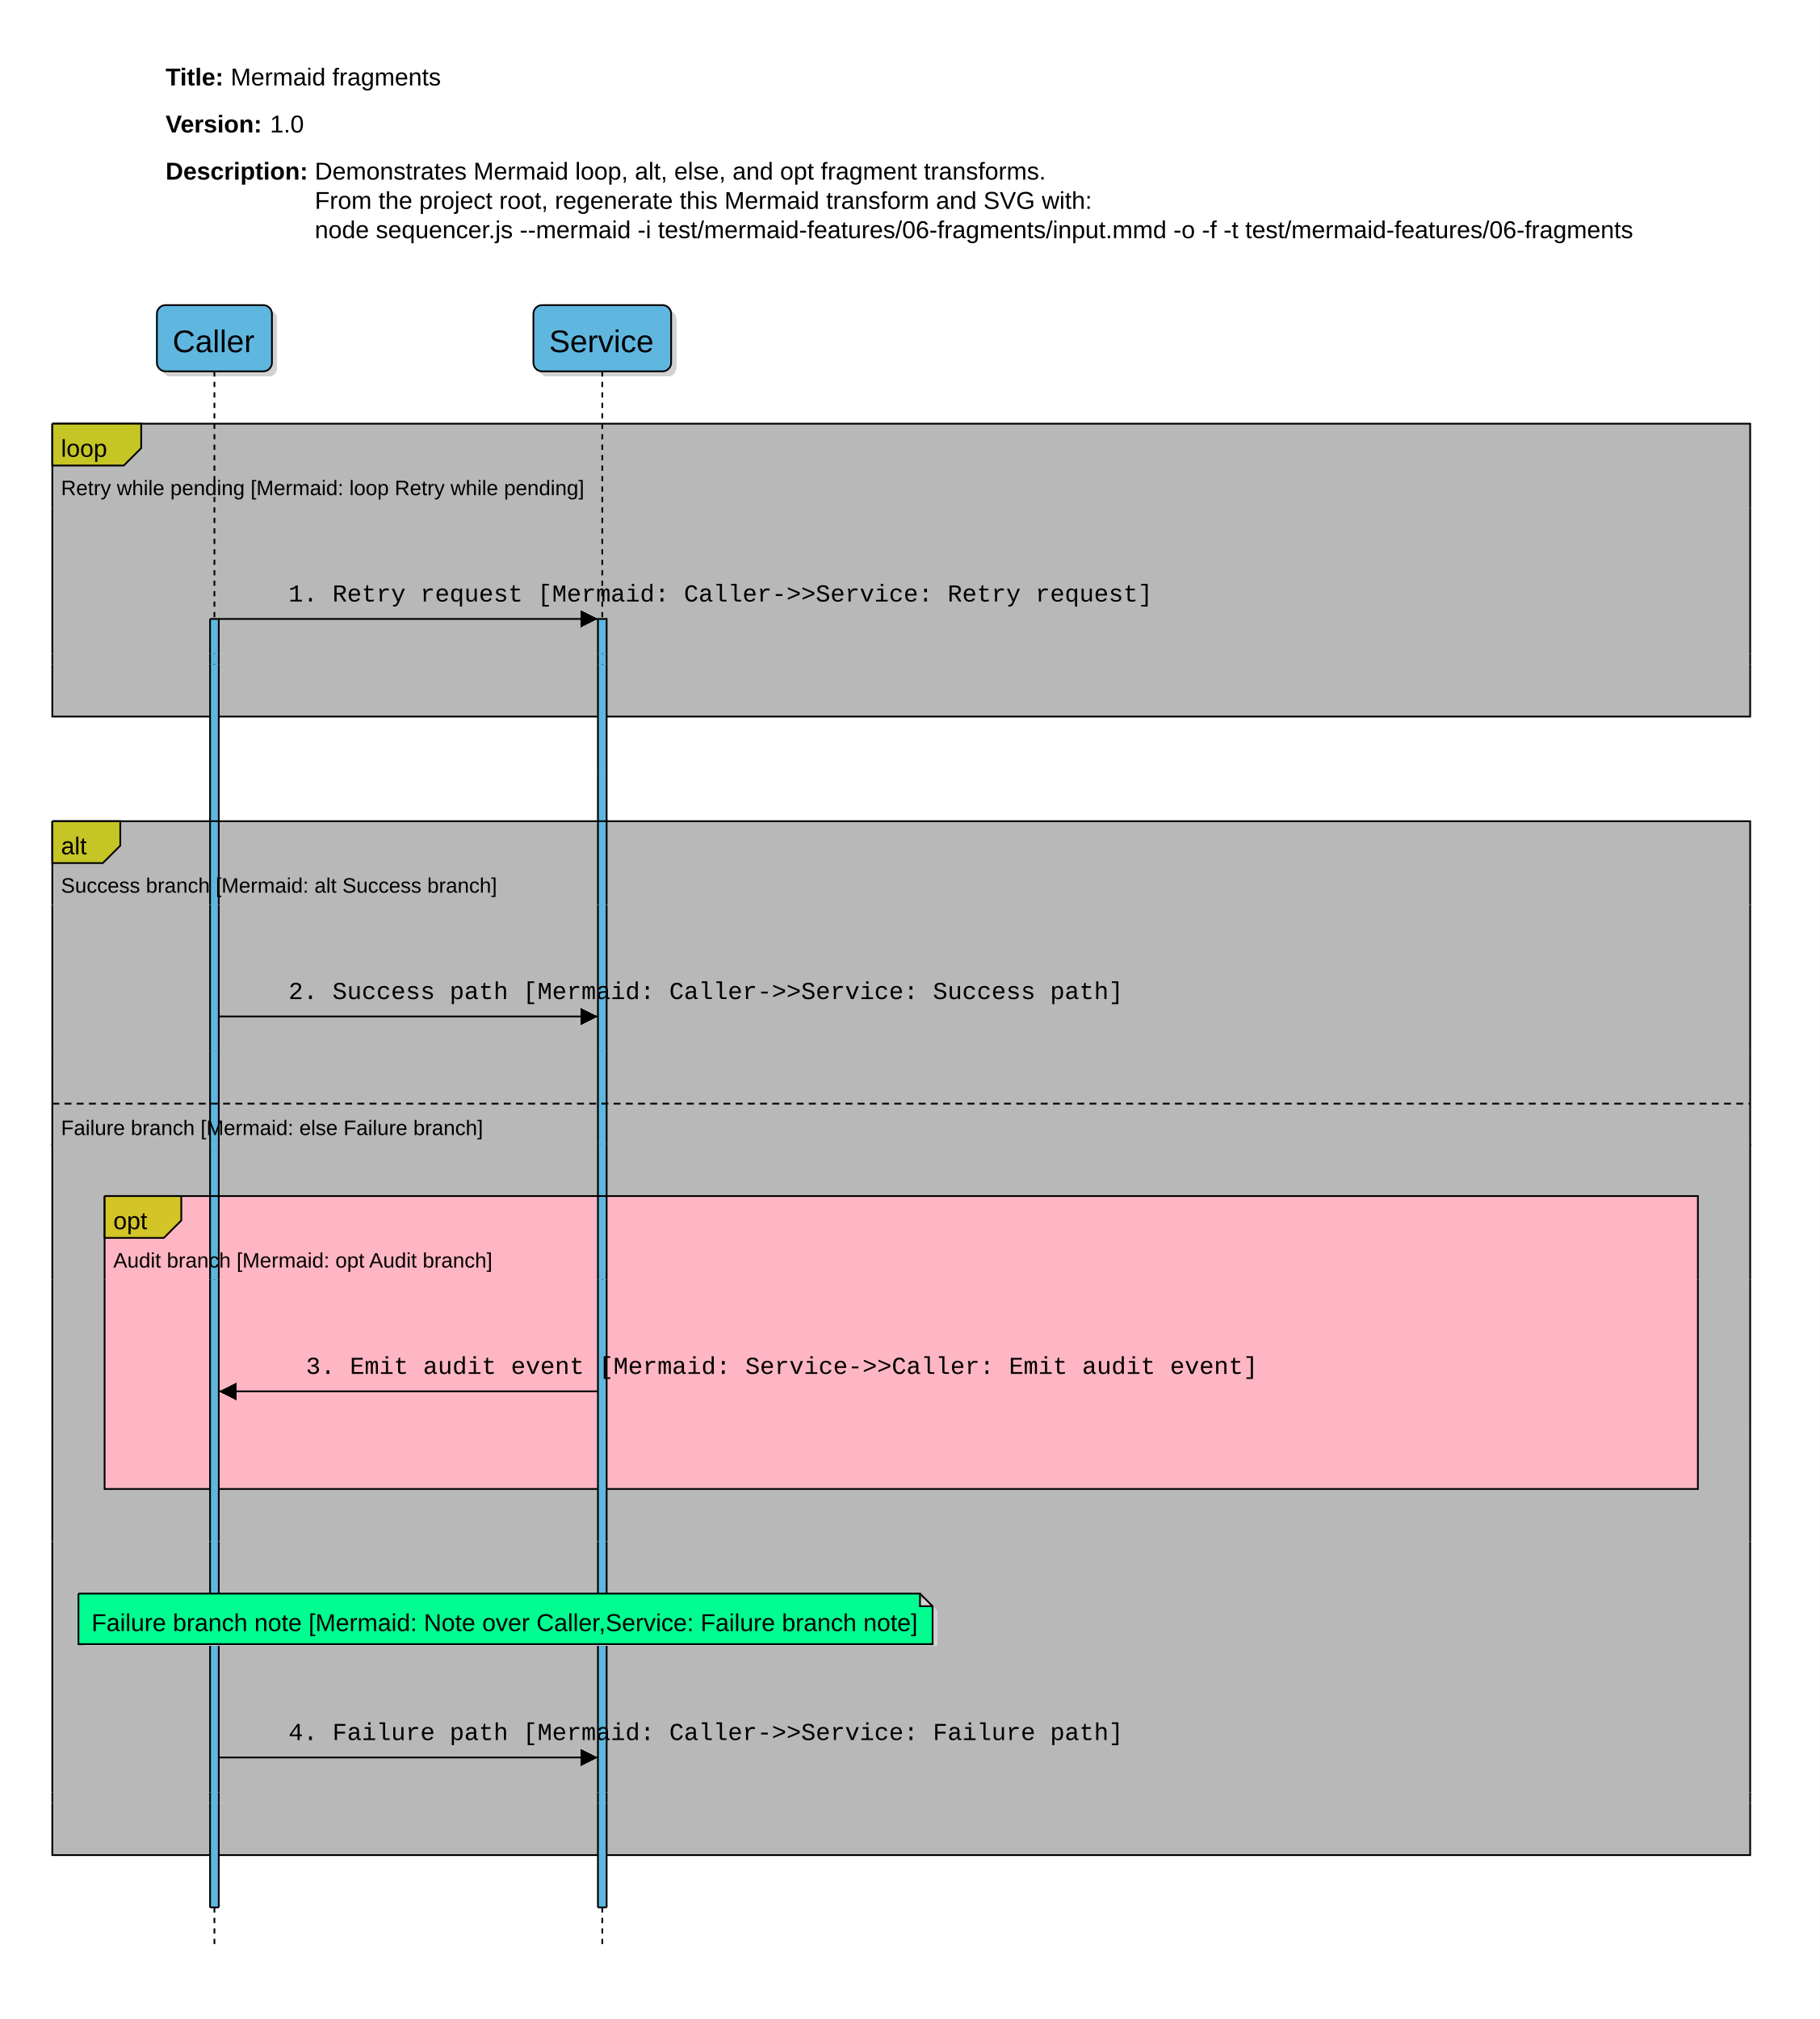
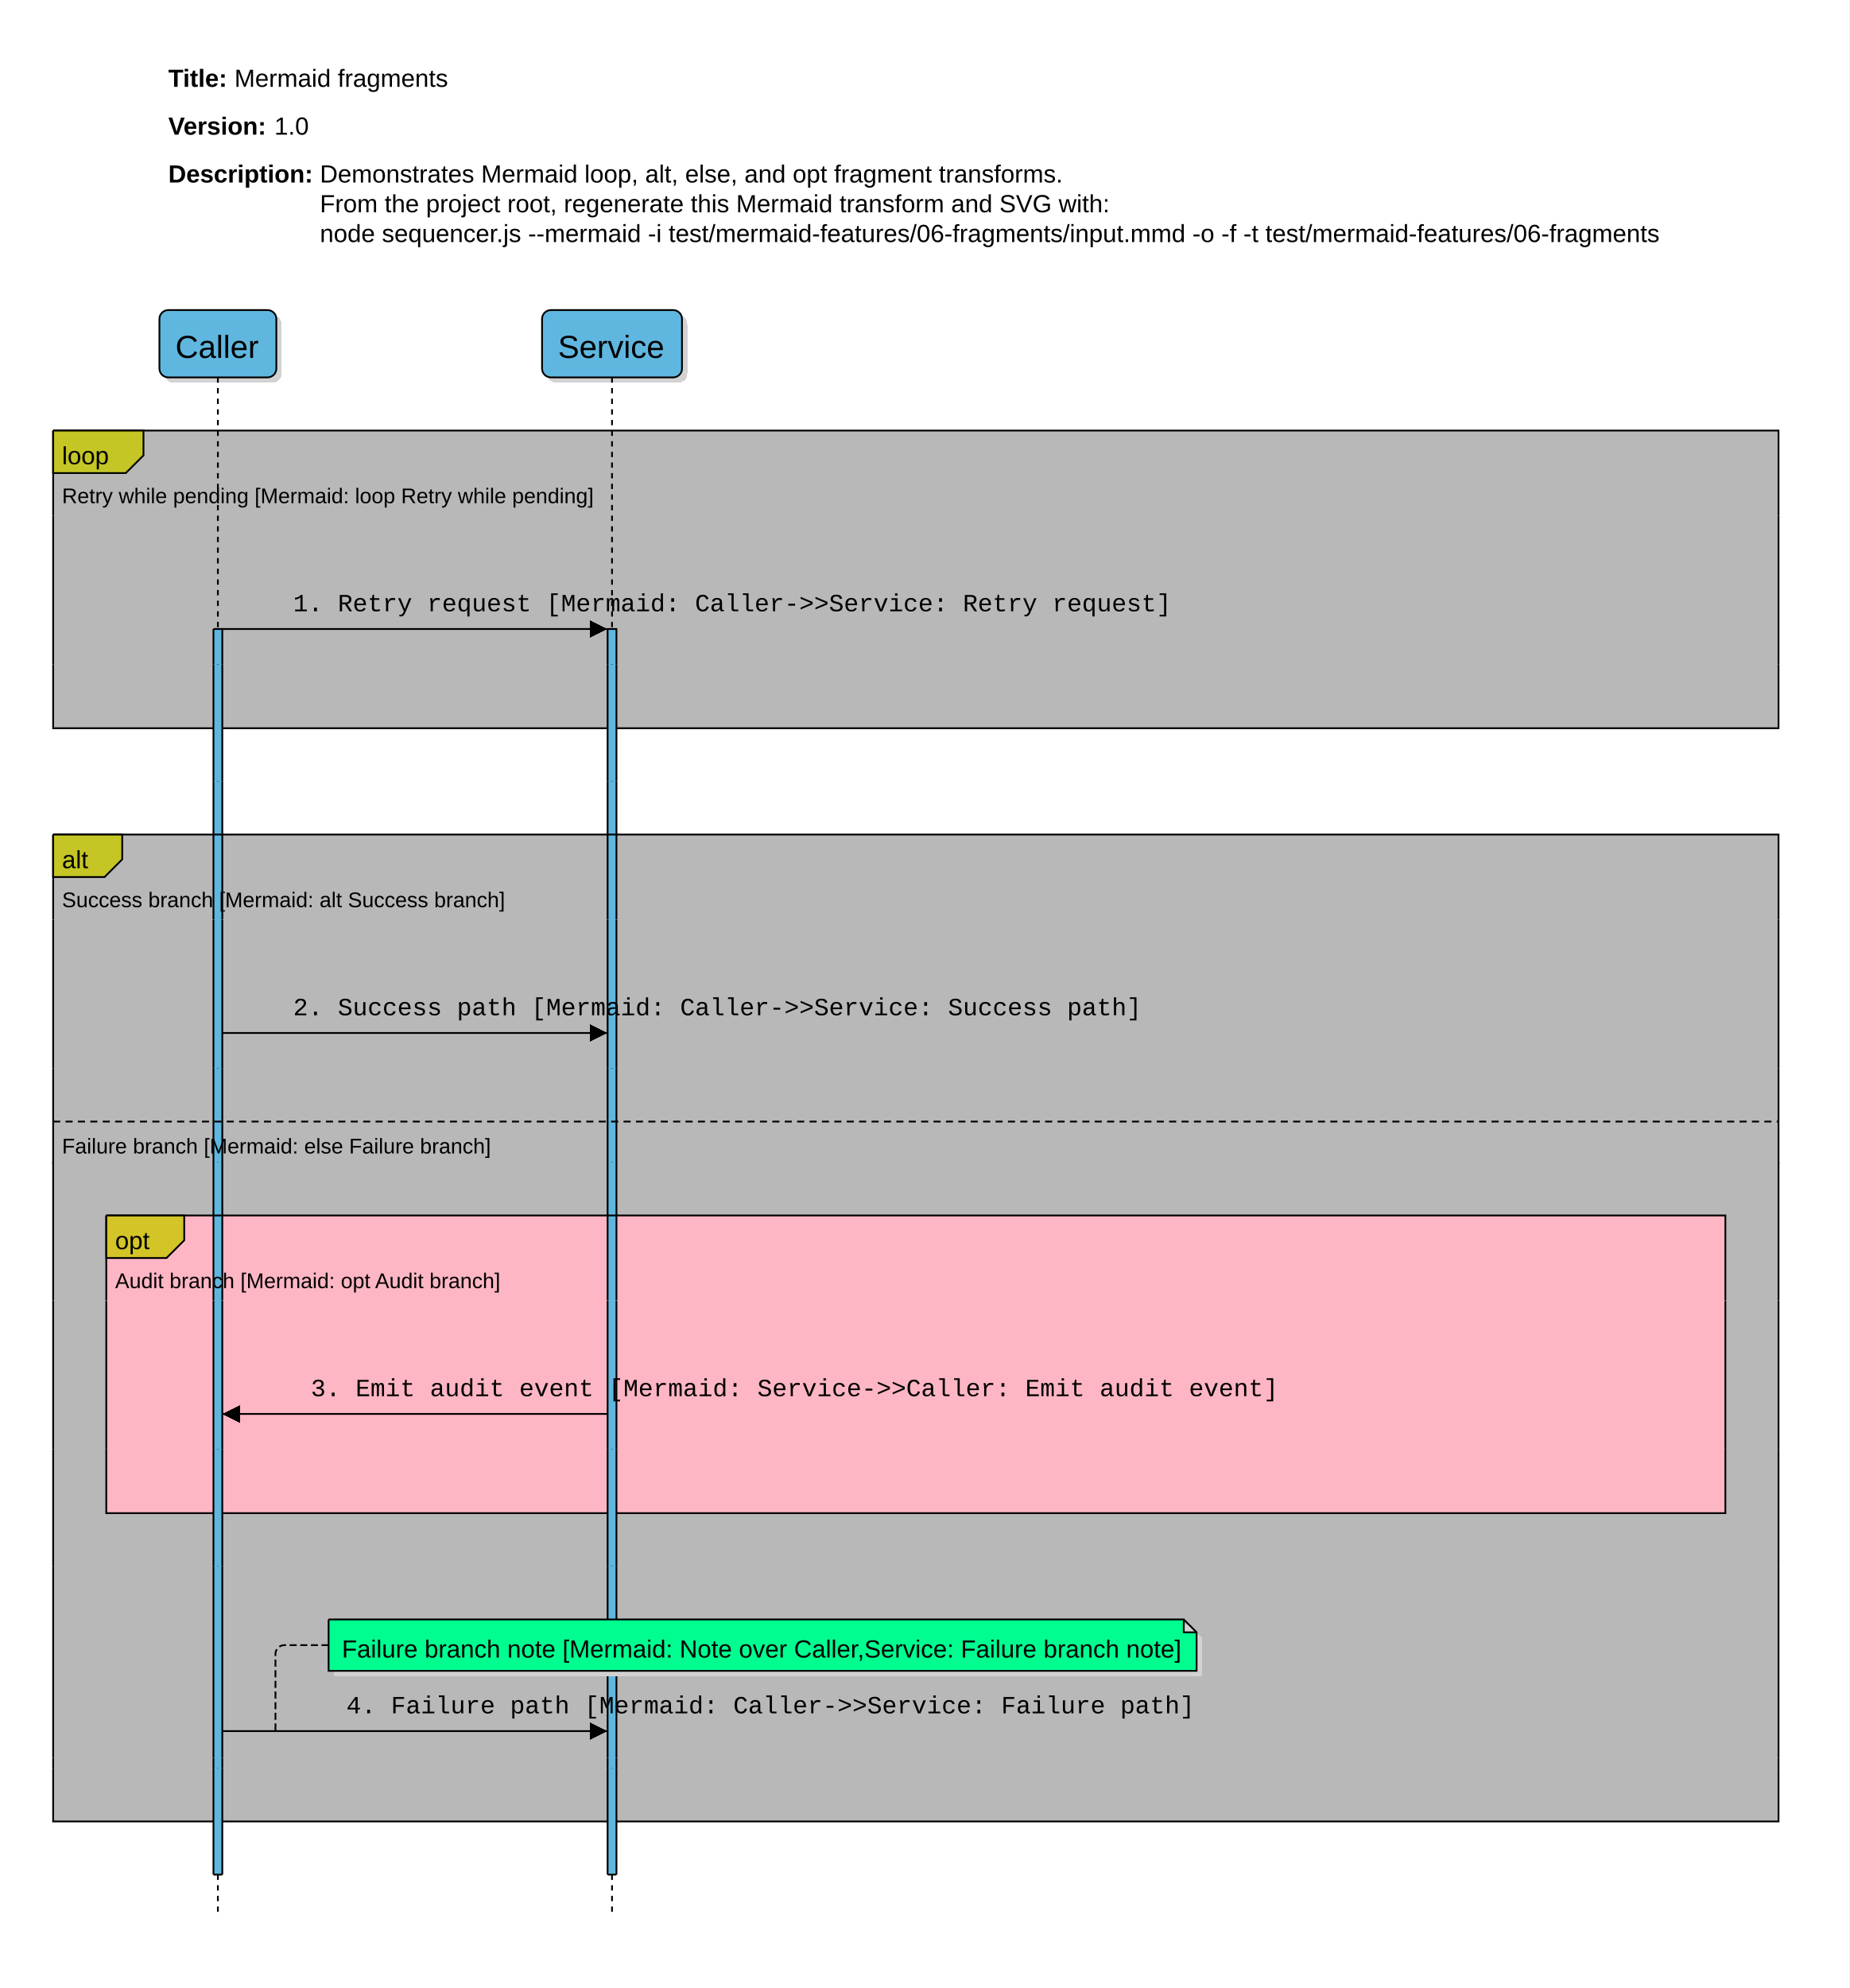
- <svg xmlns="http://www.w3.org/2000/svg" width="1044" height="1158" viewBox="0 0 1044 1158">
+ <svg xmlns="http://www.w3.org/2000/svg" width="1044" height="1122" viewBox="0 0 1044 1122">
  <rect width="100%" height="100%" fill="white" />
-   <path d="M 0 0 L 0 1148 L 1034 1148 L 1034 0 L 0 0" fill="rgb(255, 255, 255)" stroke="none" shape-rendering="crispEdges" />
+   <path d="M 0 0 L 0 1112 L 1034 1112 L 1034 0 L 0 0" fill="rgb(255, 255, 255)" stroke="none" shape-rendering="crispEdges" />
  <path d="M 90 30 L 90 57 L 259 57 L 259 30 L 90 30" fill="rgba(0,0,0,0)" stroke="none" shape-rendering="crispEdges" />
  <text x="95" y="49" fill="rgb(0,0,0)" font-family="Liberation Sans, Arial, Helvetica, sans-serif" font-size="14" xml:space="preserve" font-weight="bold" dominant-baseline="auto">Title:</text>
  <text x="128.44" y="49" fill="rgb(0,0,0)" font-family="Liberation Sans, Arial, Helvetica, sans-serif" font-size="14" xml:space="preserve" dominant-baseline="auto"> </text>
  <text x="132.33" y="49" fill="rgb(0,0,0)" font-family="Liberation Sans, Arial, Helvetica, sans-serif" font-size="14" xml:space="preserve" dominant-baseline="auto">Mermaid fragments</text>
  <path d="M 90 57 L 90 84 L 180 84 L 180 57 L 90 57" fill="rgba(0,0,0,0)" stroke="none" shape-rendering="crispEdges" />
  <text x="95" y="76" fill="rgb(0,0,0)" font-family="Liberation Sans, Arial, Helvetica, sans-serif" font-size="14" xml:space="preserve" font-weight="bold" dominant-baseline="auto">Version:</text>
  <text x="151.01" y="76" fill="rgb(0,0,0)" font-family="Liberation Sans, Arial, Helvetica, sans-serif" font-size="14" xml:space="preserve" dominant-baseline="auto"> </text>
  <text x="154.9" y="76" fill="rgb(0,0,0)" font-family="Liberation Sans, Arial, Helvetica, sans-serif" font-size="14" xml:space="preserve" dominant-baseline="auto">1.0</text>
  <path d="M 90 84 L 90 145 L 944 145 L 944 84 L 90 84" fill="rgba(0,0,0,0)" stroke="none" shape-rendering="crispEdges" />
  <text x="95" y="103" fill="rgb(0,0,0)" font-family="Liberation Sans, Arial, Helvetica, sans-serif" font-size="14" xml:space="preserve" font-weight="bold" dominant-baseline="auto">Description:</text>
  <text x="176.68" y="103" fill="rgb(0,0,0)" font-family="Liberation Sans, Arial, Helvetica, sans-serif" font-size="14" xml:space="preserve" dominant-baseline="auto"> </text>
  <text x="180.57" y="103" fill="rgb(0,0,0)" font-family="Liberation Sans, Arial, Helvetica, sans-serif" font-size="14" xml:space="preserve" dominant-baseline="auto">Demonstrates Mermaid loop, alt, else, and opt fragment transforms.</text>
  <text x="180.57" y="119.8" fill="rgb(0,0,0)" font-family="Liberation Sans, Arial, Helvetica, sans-serif" font-size="14" xml:space="preserve" dominant-baseline="auto">From the project root, regenerate this Mermaid transform and SVG with:</text>
  <text x="180.57" y="136.6" fill="rgb(0,0,0)" font-family="Liberation Sans, Arial, Helvetica, sans-serif" font-size="14" xml:space="preserve" dominant-baseline="auto">node sequencer.js --mermaid -i test/mermaid-features/06-fragments/input.mmd -o -f -t test/mermaid-features/06-fragments</text>
  <path d="M 93 183 L 93 211 L 93 211 A 5 5 0 0 0 98 216 L 154 216 L 154 216 A 5 5 0 0 0 159 211 L 159 183 L 159 183 A 5 5 0 0 0 154 178 L 98 178 L 98 178 A 5 5 0 0 0 93 183" fill="rgb(210,210,210)" stroke="none" shape-rendering="crispEdges" />
  <path d="M 90 180 L 90 208 L 90 208 A 5 5 0 0 0 95 213 L 151 213 L 151 213 A 5 5 0 0 0 156 208 L 156 180 L 156 180 A 5 5 0 0 0 151 175 L 95 175 L 95 175 A 5 5 0 0 0 90 180" fill="rgb(95,183,224)" stroke="none" shape-rendering="crispEdges" />
  <path d="M 90 180 L 90 208 L 90 208 A 5 5 0 0 0 95 213 L 151 213 L 151 213 A 5 5 0 0 0 156 208 L 156 180 L 156 180 A 5 5 0 0 0 151 175 L 95 175 L 95 175 A 5 5 0 0 0 90 180" fill="none" stroke="rgb(0, 0, 0)" stroke-width="1" />
  <text x="99" y="202" fill="rgb(0,0,0)" font-family="Liberation Sans, Arial, Helvetica, sans-serif" font-size="18" xml:space="preserve" dominant-baseline="auto">Caller</text>
  <path d="M 309 183 L 309 211 L 309 211 A 5 5 0 0 0 314 216 L 383 216 L 383 216 A 5 5 0 0 0 388 211 L 388 183 L 388 183 A 5 5 0 0 0 383 178 L 314 178 L 314 178 A 5 5 0 0 0 309 183" fill="rgb(210,210,210)" stroke="none" shape-rendering="crispEdges" />
  <path d="M 306 180 L 306 208 L 306 208 A 5 5 0 0 0 311 213 L 380 213 L 380 213 A 5 5 0 0 0 385 208 L 385 180 L 385 180 A 5 5 0 0 0 380 175 L 311 175 L 311 175 A 5 5 0 0 0 306 180" fill="rgb(95,183,224)" stroke="none" shape-rendering="crispEdges" />
  <path d="M 306 180 L 306 208 L 306 208 A 5 5 0 0 0 311 213 L 380 213 L 380 213 A 5 5 0 0 0 385 208 L 385 180 L 385 180 A 5 5 0 0 0 380 175 L 311 175 L 311 175 A 5 5 0 0 0 306 180" fill="none" stroke="rgb(0, 0, 0)" stroke-width="1" />
  <text x="315" y="202" fill="rgb(0,0,0)" font-family="Liberation Sans, Arial, Helvetica, sans-serif" font-size="18" xml:space="preserve" dominant-baseline="auto">Service</text>
  <path d="M 30 243 L 30 291 L 1004 291 L 1004 243 L 30 243" fill="rgb(184,184,184)" stroke="none" shape-rendering="crispEdges" />
  <path d="M 123 213 L 123 291" fill="none" stroke="rgb(0,0,0)" stroke-width="1" stroke-dasharray="3,3" />
  <path d="M 345.5 213 L 345.5 291" fill="none" stroke="rgb(0,0,0)" stroke-width="1" stroke-dasharray="3,3" />
  <path d="M 30 243 L 30 291 L 1004 291 L 1004 243 L 30 243" fill="rgba(255,255,255,0)" stroke="none" shape-rendering="crispEdges" />
  <path d="M 30 243 L 30 291 M 1004 291 L 1004 243 L 30 243" fill="none" stroke="rgb(0, 0, 0)" stroke-width="1" />
  <path d="M 30 243 L 30 267 L 71 267 L 81 257 L 81 243 L 30 243" fill="rgba(200,200,0,0.8)" stroke="none" shape-rendering="crispEdges" />
  <path d="M 30 243 L 30 267 L 71 267 L 81 257 L 81 243 L 30 243" fill="none" stroke="rgb(0, 0, 0)" stroke-width="1" />
  <text x="35" y="262" fill="rgb(0,0,0)" font-family="Liberation Sans, Arial, Helvetica, sans-serif" font-size="14" xml:space="preserve" dominant-baseline="auto">loop </text>
  <text x="35" y="284" fill="rgb(0,0,0)" font-family="Liberation Sans, Arial, Helvetica, sans-serif" font-size="12" xml:space="preserve" dominant-baseline="auto">Retry while pending [Mermaid: loop Retry while pending]</text>
  <path d="M 30 291 L 30 375 L 1004 375 L 1004 291 L 30 291" fill="rgb(184,184,184)" stroke="none" shape-rendering="crispEdges" />
  <path d="M 123 291 L 123 375" fill="none" stroke="rgb(0,0,0)" stroke-width="1" stroke-dasharray="3,3" />
  <path d="M 120.5 355 L 120.5 375 L 125.5 375 L 125.5 355 L 120.5 355" fill="rgb(95,183,224)" stroke="none" shape-rendering="crispEdges" />
  <path d="M 120.5 355 L 120.5 375 M 125.5 375 L 125.5 355 L 120.5 355" fill="none" stroke="rgb(0, 0, 0)" stroke-width="1" />
  <path d="M 345.5 291 L 345.5 375" fill="none" stroke="rgb(0,0,0)" stroke-width="1" stroke-dasharray="3,3" />
  <path d="M 343 355 L 343 375 L 348 375 L 348 355 L 343 355" fill="rgb(95,183,224)" stroke="none" shape-rendering="crispEdges" />
  <path d="M 343 355 L 343 375 M 348 375 L 348 355 L 343 355" fill="none" stroke="rgb(0, 0, 0)" stroke-width="1" />
  <text x="165.5" y="345" fill="rgb(0,0,0)" font-family="Liberation Mono, Courier New, Courier, monospace" font-size="14" xml:space="preserve" dominant-baseline="auto">1. Retry request [Mermaid: Caller-&gt;&gt;Service: Retry request]</text>
  <path d="M 125.5 355 L 343 355" fill="none" stroke="rgb(0, 0, 0)" stroke-width="1" />
  <path d="M 333 350 L 333 360 L 343 355" fill="rgb(0, 0, 0)" stroke="none" shape-rendering="crispEdges" />
  <path d="M 30 291 L 30 375 L 1004 375 L 1004 291 L 30 291" fill="rgba(255,255,255,0)" stroke="none" shape-rendering="crispEdges" />
  <path d="M 30 291 L 30 375 M 1004 375 L 1004 291 M 30 291" fill="none" stroke="rgb(0, 0, 0)" stroke-width="1" />
  <path d="M 30 375 L 30 381 L 1004 381 L 1004 375 L 30 375" fill="rgb(184,184,184)" stroke="none" shape-rendering="crispEdges" />
  <path d="M 123 375 L 123 381" fill="none" stroke="rgb(0,0,0)" stroke-width="1" stroke-dasharray="3,3" />
  <path d="M 120.5 375 L 120.5 381 L 125.5 381 L 125.5 375 L 120.5 375" fill="rgb(95,183,224)" stroke="none" shape-rendering="crispEdges" />
  <path d="M 120.5 375 L 120.5 381 M 125.5 381 L 125.5 375 M 120.5 375" fill="none" stroke="rgb(0, 0, 0)" stroke-width="1" />
  <path d="M 345.5 375 L 345.5 381" fill="none" stroke="rgb(0,0,0)" stroke-width="1" stroke-dasharray="3,3" />
  <path d="M 343 375 L 343 381 L 348 381 L 348 375 L 343 375" fill="rgb(95,183,224)" stroke="none" shape-rendering="crispEdges" />
  <path d="M 343 375 L 343 381 M 348 381 L 348 375 M 343 375" fill="none" stroke="rgb(0, 0, 0)" stroke-width="1" />
  <path d="M 30 375 L 30 381 L 1004 381 L 1004 375 L 30 375" fill="rgba(255,255,255,0)" stroke="none" shape-rendering="crispEdges" />
  <path d="M 30 375 L 30 381 M 1004 381 L 1004 375 M 30 375" fill="none" stroke="rgb(0, 0, 0)" stroke-width="1" />
  <path d="M 30 381 L 30 411 L 1004 411 L 1004 381 L 30 381" fill="rgb(184,184,184)" stroke="none" shape-rendering="crispEdges" />
  <path d="M 30 381 L 30 411 L 1004 411 L 1004 381 L 30 381" fill="rgba(255,255,255,0)" stroke="none" shape-rendering="crispEdges" />
  <path d="M 30 381 L 30 411 L 1004 411 L 1004 381 M 30 381" fill="none" stroke="rgb(0, 0, 0)" stroke-width="1" />
  <path d="M 123 381 L 123 441" fill="none" stroke="rgb(0,0,0)" stroke-width="1" stroke-dasharray="3,3" />
  <path d="M 120.5 381 L 120.5 441 L 125.5 441 L 125.5 381 L 120.5 381" fill="rgb(95,183,224)" stroke="none" shape-rendering="crispEdges" />
  <path d="M 120.5 381 L 120.5 441 M 125.5 441 L 125.5 381 M 120.5 381" fill="none" stroke="rgb(0, 0, 0)" stroke-width="1" />
  <path d="M 345.5 381 L 345.5 441" fill="none" stroke="rgb(0,0,0)" stroke-width="1" stroke-dasharray="3,3" />
  <path d="M 343 381 L 343 441 L 348 441 L 348 381 L 343 381" fill="rgb(95,183,224)" stroke="none" shape-rendering="crispEdges" />
  <path d="M 343 381 L 343 441 M 348 441 L 348 381 M 343 381" fill="none" stroke="rgb(0, 0, 0)" stroke-width="1" />
  <path d="M 30 471 L 30 519 L 1004 519 L 1004 471 L 30 471" fill="rgb(184,184,184)" stroke="none" shape-rendering="crispEdges" />
  <path d="M 123 441 L 123 519" fill="none" stroke="rgb(0,0,0)" stroke-width="1" stroke-dasharray="3,3" />
  <path d="M 120.5 441 L 120.5 519 L 125.5 519 L 125.5 441 L 120.5 441" fill="rgb(95,183,224)" stroke="none" shape-rendering="crispEdges" />
  <path d="M 120.5 441 L 120.5 519 M 125.5 519 L 125.5 441 M 120.5 441" fill="none" stroke="rgb(0, 0, 0)" stroke-width="1" />
  <path d="M 345.5 441 L 345.5 519" fill="none" stroke="rgb(0,0,0)" stroke-width="1" stroke-dasharray="3,3" />
  <path d="M 343 441 L 343 519 L 348 519 L 348 441 L 343 441" fill="rgb(95,183,224)" stroke="none" shape-rendering="crispEdges" />
  <path d="M 343 441 L 343 519 M 348 519 L 348 441 M 343 441" fill="none" stroke="rgb(0, 0, 0)" stroke-width="1" />
  <path d="M 30 471 L 30 519 L 1004 519 L 1004 471 L 30 471" fill="rgba(255,255,255,0)" stroke="none" shape-rendering="crispEdges" />
  <path d="M 30 471 L 30 519 M 1004 519 L 1004 471 L 30 471" fill="none" stroke="rgb(0, 0, 0)" stroke-width="1" />
  <path d="M 30 471 L 30 495 L 59 495 L 69 485 L 69 471 L 30 471" fill="rgba(200,200,0,0.8)" stroke="none" shape-rendering="crispEdges" />
  <path d="M 30 471 L 30 495 L 59 495 L 69 485 L 69 471 L 30 471" fill="none" stroke="rgb(0, 0, 0)" stroke-width="1" />
  <text x="35" y="490" fill="rgb(0,0,0)" font-family="Liberation Sans, Arial, Helvetica, sans-serif" font-size="14" xml:space="preserve" dominant-baseline="auto">alt </text>
  <text x="35" y="512" fill="rgb(0,0,0)" font-family="Liberation Sans, Arial, Helvetica, sans-serif" font-size="12" xml:space="preserve" dominant-baseline="auto">Success branch [Mermaid: alt Success branch]</text>
  <path d="M 30 519 L 30 603 L 1004 603 L 1004 519 L 30 519" fill="rgb(184,184,184)" stroke="none" shape-rendering="crispEdges" />
  <path d="M 123 519 L 123 603" fill="none" stroke="rgb(0,0,0)" stroke-width="1" stroke-dasharray="3,3" />
  <path d="M 120.5 519 L 120.5 603 L 125.5 603 L 125.5 519 L 120.5 519" fill="rgb(95,183,224)" stroke="none" shape-rendering="crispEdges" />
  <path d="M 120.5 519 L 120.5 603 M 125.5 603 L 125.5 519 M 120.5 519" fill="none" stroke="rgb(0, 0, 0)" stroke-width="1" />
  <path d="M 345.5 519 L 345.5 603" fill="none" stroke="rgb(0,0,0)" stroke-width="1" stroke-dasharray="3,3" />
  <path d="M 343 519 L 343 603 L 348 603 L 348 519 L 343 519" fill="rgb(95,183,224)" stroke="none" shape-rendering="crispEdges" />
  <path d="M 343 519 L 343 603 M 348 603 L 348 519 M 343 519" fill="none" stroke="rgb(0, 0, 0)" stroke-width="1" />
  <text x="165.5" y="573" fill="rgb(0,0,0)" font-family="Liberation Mono, Courier New, Courier, monospace" font-size="14" xml:space="preserve" dominant-baseline="auto">2. Success path [Mermaid: Caller-&gt;&gt;Service: Success path]</text>
  <path d="M 125.5 583 L 343 583" fill="none" stroke="rgb(0, 0, 0)" stroke-width="1" />
  <path d="M 333 578 L 333 588 L 343 583" fill="rgb(0, 0, 0)" stroke="none" shape-rendering="crispEdges" />
  <path d="M 30 519 L 30 603 L 1004 603 L 1004 519 L 30 519" fill="rgba(255,255,255,0)" stroke="none" shape-rendering="crispEdges" />
  <path d="M 30 519 L 30 603 M 1004 603 L 1004 519 M 30 519" fill="none" stroke="rgb(0, 0, 0)" stroke-width="1" />
  <path d="M 30 603 L 30 657 L 1004 657 L 1004 603 L 30 603" fill="rgb(184,184,184)" stroke="none" shape-rendering="crispEdges" />
  <path d="M 123 603 L 123 657" fill="none" stroke="rgb(0,0,0)" stroke-width="1" stroke-dasharray="3,3" />
  <path d="M 120.5 603 L 120.5 657 L 125.5 657 L 125.5 603 L 120.5 603" fill="rgb(95,183,224)" stroke="none" shape-rendering="crispEdges" />
  <path d="M 120.5 603 L 120.5 657 M 125.5 657 L 125.5 603 M 120.5 603" fill="none" stroke="rgb(0, 0, 0)" stroke-width="1" />
  <path d="M 345.5 603 L 345.5 657" fill="none" stroke="rgb(0,0,0)" stroke-width="1" stroke-dasharray="3,3" />
  <path d="M 343 603 L 343 657 L 348 657 L 348 603 L 343 603" fill="rgb(95,183,224)" stroke="none" shape-rendering="crispEdges" />
  <path d="M 343 603 L 343 657 M 348 657 L 348 603 M 343 603" fill="none" stroke="rgb(0, 0, 0)" stroke-width="1" />
  <path d="M 30 633 L 1004 633" fill="none" stroke="rgb(0,0,0)" stroke-width="1" stroke-dasharray="4,3" />
  <text x="35" y="651" fill="rgb(0,0,0)" font-family="Liberation Sans, Arial, Helvetica, sans-serif" font-size="12" xml:space="preserve" dominant-baseline="auto">Failure branch [Mermaid: else Failure branch]</text>
  <path d="M 30 603 L 30 657 L 1004 657 L 1004 603 L 30 603" fill="rgba(255,255,255,0)" stroke="none" shape-rendering="crispEdges" />
  <path d="M 30 603 L 30 657 M 1004 657 L 1004 603 M 30 603" fill="none" stroke="rgb(0, 0, 0)" stroke-width="1" />
  <path d="M 30 656 L 30 734 L 1004 734 L 1004 656 L 30 656" fill="rgb(184,184,184)" stroke="none" shape-rendering="crispEdges" />
  <path d="M 60 686 L 60 734 L 974 734 L 974 686 L 60 686" fill="rgb(255,182,196)" stroke="none" shape-rendering="crispEdges" />
  <path d="M 123 656 L 123 734" fill="none" stroke="rgb(0,0,0)" stroke-width="1" stroke-dasharray="3,3" />
  <path d="M 120.5 656 L 120.5 734 L 125.5 734 L 125.5 656 L 120.5 656" fill="rgb(95,183,224)" stroke="none" shape-rendering="crispEdges" />
  <path d="M 120.5 656 L 120.5 734 M 125.5 734 L 125.5 656 M 120.5 656" fill="none" stroke="rgb(0, 0, 0)" stroke-width="1" />
  <path d="M 345.5 656 L 345.5 734" fill="none" stroke="rgb(0,0,0)" stroke-width="1" stroke-dasharray="3,3" />
  <path d="M 343 656 L 343 734 L 348 734 L 348 656 L 343 656" fill="rgb(95,183,224)" stroke="none" shape-rendering="crispEdges" />
  <path d="M 343 656 L 343 734 M 348 734 L 348 656 M 343 656" fill="none" stroke="rgb(0, 0, 0)" stroke-width="1" />
  <path d="M 30 656 L 30 734 L 1004 734 L 1004 656 L 30 656" fill="rgba(255,255,255,0)" stroke="none" shape-rendering="crispEdges" />
  <path d="M 30 656 L 30 734 M 1004 734 L 1004 656 M 30 656" fill="none" stroke="rgb(0, 0, 0)" stroke-width="1" />
  <path d="M 60 686 L 60 734 L 974 734 L 974 686 L 60 686" fill="rgba(255,255,255,0)" stroke="none" shape-rendering="crispEdges" />
  <path d="M 60 686 L 60 734 M 974 734 L 974 686 L 60 686" fill="none" stroke="rgb(0, 0, 0)" stroke-width="1" />
  <path d="M 60 686 L 60 710 L 94 710 L 104 700 L 104 686 L 60 686" fill="rgba(200,200,0,0.8)" stroke="none" shape-rendering="crispEdges" />
  <path d="M 60 686 L 60 710 L 94 710 L 104 700 L 104 686 L 60 686" fill="none" stroke="rgb(0, 0, 0)" stroke-width="1" />
  <text x="65" y="705" fill="rgb(0,0,0)" font-family="Liberation Sans, Arial, Helvetica, sans-serif" font-size="14" xml:space="preserve" dominant-baseline="auto">opt </text>
  <text x="65" y="727" fill="rgb(0,0,0)" font-family="Liberation Sans, Arial, Helvetica, sans-serif" font-size="12" xml:space="preserve" dominant-baseline="auto">Audit branch [Mermaid: opt Audit branch]</text>
  <path d="M 30 734 L 30 818 L 1004 818 L 1004 734 L 30 734" fill="rgb(184,184,184)" stroke="none" shape-rendering="crispEdges" />
  <path d="M 60 734 L 60 818 L 974 818 L 974 734 L 60 734" fill="rgb(255,182,196)" stroke="none" shape-rendering="crispEdges" />
  <path d="M 123 734 L 123 818" fill="none" stroke="rgb(0,0,0)" stroke-width="1" stroke-dasharray="3,3" />
  <path d="M 120.5 734 L 120.5 818 L 125.5 818 L 125.5 734 L 120.5 734" fill="rgb(95,183,224)" stroke="none" shape-rendering="crispEdges" />
  <path d="M 120.5 734 L 120.5 818 M 125.5 818 L 125.5 734 M 120.5 734" fill="none" stroke="rgb(0, 0, 0)" stroke-width="1" />
  <path d="M 345.5 734 L 345.5 818" fill="none" stroke="rgb(0,0,0)" stroke-width="1" stroke-dasharray="3,3" />
  <path d="M 343 734 L 343 818 L 348 818 L 348 734 L 343 734" fill="rgb(95,183,224)" stroke="none" shape-rendering="crispEdges" />
  <path d="M 343 734 L 343 818 M 348 818 L 348 734 M 343 734" fill="none" stroke="rgb(0, 0, 0)" stroke-width="1" />
  <text x="175.5" y="788" fill="rgb(0,0,0)" font-family="Liberation Mono, Courier New, Courier, monospace" font-size="14" xml:space="preserve" dominant-baseline="auto">3. Emit audit event [Mermaid: Service-&gt;&gt;Caller: Emit audit event]</text>
  <path d="M 343 798 L 125.5 798" fill="none" stroke="rgb(0, 0, 0)" stroke-width="1" />
  <path d="M 135.5 793 L 135.5 803 L 125.5 798" fill="rgb(0, 0, 0)" stroke="none" shape-rendering="crispEdges" />
  <path d="M 30 734 L 30 818 L 1004 818 L 1004 734 L 30 734" fill="rgba(255,255,255,0)" stroke="none" shape-rendering="crispEdges" />
  <path d="M 30 734 L 30 818 M 1004 818 L 1004 734 M 30 734" fill="none" stroke="rgb(0, 0, 0)" stroke-width="1" />
  <path d="M 60 734 L 60 818 L 974 818 L 974 734 L 60 734" fill="rgba(255,255,255,0)" stroke="none" shape-rendering="crispEdges" />
  <path d="M 60 734 L 60 818 M 974 818 L 974 734 M 60 734" fill="none" stroke="rgb(0, 0, 0)" stroke-width="1" />
  <path d="M 30 818 L 30 824 L 1004 824 L 1004 818 L 30 818" fill="rgb(184,184,184)" stroke="none" shape-rendering="crispEdges" />
  <path d="M 60 818 L 60 824 L 974 824 L 974 818 L 60 818" fill="rgb(255,182,196)" stroke="none" shape-rendering="crispEdges" />
  <path d="M 123 818 L 123 824" fill="none" stroke="rgb(0,0,0)" stroke-width="1" stroke-dasharray="3,3" />
  <path d="M 120.5 818 L 120.5 824 L 125.5 824 L 125.5 818 L 120.5 818" fill="rgb(95,183,224)" stroke="none" shape-rendering="crispEdges" />
  <path d="M 120.5 818 L 120.5 824 M 125.5 824 L 125.5 818 M 120.5 818" fill="none" stroke="rgb(0, 0, 0)" stroke-width="1" />
  <path d="M 345.5 818 L 345.5 824" fill="none" stroke="rgb(0,0,0)" stroke-width="1" stroke-dasharray="3,3" />
  <path d="M 343 818 L 343 824 L 348 824 L 348 818 L 343 818" fill="rgb(95,183,224)" stroke="none" shape-rendering="crispEdges" />
  <path d="M 343 818 L 343 824 M 348 824 L 348 818 M 343 818" fill="none" stroke="rgb(0, 0, 0)" stroke-width="1" />
  <path d="M 30 818 L 30 824 L 1004 824 L 1004 818 L 30 818" fill="rgba(255,255,255,0)" stroke="none" shape-rendering="crispEdges" />
  <path d="M 30 818 L 30 824 M 1004 824 L 1004 818 M 30 818" fill="none" stroke="rgb(0, 0, 0)" stroke-width="1" />
  <path d="M 60 818 L 60 824 L 974 824 L 974 818 L 60 818" fill="rgba(255,255,255,0)" stroke="none" shape-rendering="crispEdges" />
  <path d="M 60 818 L 60 824 M 974 824 L 974 818 M 60 818" fill="none" stroke="rgb(0, 0, 0)" stroke-width="1" />
  <path d="M 30 824 L 30 884 L 1004 884 L 1004 824 L 30 824" fill="rgb(184,184,184)" stroke="none" shape-rendering="crispEdges" />
  <path d="M 60 824 L 60 854 L 974 854 L 974 824 L 60 824" fill="rgb(255,182,196)" stroke="none" shape-rendering="crispEdges" />
  <path d="M 30 824 L 30 884 L 1004 884 L 1004 824 L 30 824" fill="rgba(255,255,255,0)" stroke="none" shape-rendering="crispEdges" />
  <path d="M 30 824 L 30 884 M 1004 884 L 1004 824 M 30 824" fill="none" stroke="rgb(0, 0, 0)" stroke-width="1" />
  <path d="M 60 824 L 60 854 L 974 854 L 974 824 L 60 824" fill="rgba(255,255,255,0)" stroke="none" shape-rendering="crispEdges" />
  <path d="M 60 824 L 60 854 L 974 854 L 974 824 M 60 824" fill="none" stroke="rgb(0, 0, 0)" stroke-width="1" />
  <path d="M 123 824 L 123 884" fill="none" stroke="rgb(0,0,0)" stroke-width="1" stroke-dasharray="3,3" />
  <path d="M 120.5 824 L 120.5 884 L 125.5 884 L 125.5 824 L 120.5 824" fill="rgb(95,183,224)" stroke="none" shape-rendering="crispEdges" />
  <path d="M 120.5 824 L 120.5 884 M 125.5 884 L 125.5 824 M 120.5 824" fill="none" stroke="rgb(0, 0, 0)" stroke-width="1" />
  <path d="M 345.5 824 L 345.5 884" fill="none" stroke="rgb(0,0,0)" stroke-width="1" stroke-dasharray="3,3" />
  <path d="M 343 824 L 343 884 L 348 884 L 348 824 L 343 824" fill="rgb(95,183,224)" stroke="none" shape-rendering="crispEdges" />
  <path d="M 343 824 L 343 884 M 348 884 L 348 824 M 343 824" fill="none" stroke="rgb(0, 0, 0)" stroke-width="1" />
-   <path d="M 123 917 M 605.75 917 M 613 924.25 M 613 946 M 123 946 M 123 917" fill="rgb(210,210,210)" stroke="none" shape-rendering="crispEdges" />
-   <path d="M 120 914 M 602.75 914 M 602.75 921.25 M 610 921.25 M 610 943 M 120 943 M 120 914" fill="rgb(0,253,144)" stroke="none" shape-rendering="crispEdges" />
-   <path d="M 120 914 M 602.75 914 M 602.75 921.25 M 610 921.25 M 602.75 914 M 610 921.25 M 610 943 M 120 943 M 120 914" fill="none" stroke="rgb(0, 0, 0)" stroke-width="1" />
-   <path d="M 48 917 M 530.75 917 M 538 924.25 M 538 946 M 48 946 M 48 917" fill="rgb(210,210,210)" stroke="none" shape-rendering="crispEdges" />
-   <path d="M 45 914 M 527.75 914 M 527.75 921.25 M 535 921.25 M 535 943 M 45 943 M 45 914" fill="rgb(0,253,144)" stroke="none" shape-rendering="crispEdges" />
-   <path d="M 45 914 M 527.75 914 M 527.75 921.25 M 535 921.25 M 527.75 914 M 535 921.25 M 535 943 M 45 943 M 45 914" fill="none" stroke="rgb(0, 0, 0)" stroke-width="1" />
-   <path d="M 30 884 L 30 944 L 1004 944 L 1004 884 L 30 884" fill="rgb(184,184,184)" stroke="none" shape-rendering="crispEdges" />
-   <path d="M 123 884 L 123 944" fill="none" stroke="rgb(0,0,0)" stroke-width="1" stroke-dasharray="3,3" />
-   <path d="M 120.5 884 L 120.5 944 L 125.5 944 L 125.5 884 L 120.5 884" fill="rgb(95,183,224)" stroke="none" shape-rendering="crispEdges" />
-   <path d="M 120.5 884 L 120.5 944 M 125.5 944 L 125.5 884 M 120.5 884" fill="none" stroke="rgb(0, 0, 0)" stroke-width="1" />
-   <path d="M 345.5 884 L 345.5 944" fill="none" stroke="rgb(0,0,0)" stroke-width="1" stroke-dasharray="3,3" />
-   <path d="M 343 884 L 343 944 L 348 944 L 348 884 L 343 884" fill="rgb(95,183,224)" stroke="none" shape-rendering="crispEdges" />
-   <path d="M 343 884 L 343 944 M 348 944 L 348 884 M 343 884" fill="none" stroke="rgb(0, 0, 0)" stroke-width="1" />
-   <path d="M 48 917 L 530.75 917 L 538 924.25 L 538 946 L 48 946 L 48 917" fill="rgb(210,210,210)" stroke="none" shape-rendering="crispEdges" />
-   <path d="M 45 914 L 527.75 914 L 527.75 921.25 L 535 921.25 L 535 943 L 45 943 L 45 914" fill="rgb(0,253,144)" stroke="none" shape-rendering="crispEdges" />
-   <path d="M 45 914 L 527.75 914 L 527.75 921.25 L 535 921.25 M 527.75 914 L 535 921.25 L 535 943 L 45 943 L 45 914" fill="none" stroke="rgb(0, 0, 0)" stroke-width="1" />
-   <path d="M 45 914 M 45 943 M 535 943 M 535 914 M 45 914" fill="none" stroke="rgb(0, 0, 0)" stroke-width="1" />
-   <text x="52.5" y="935.5" fill="rgb(0, 0, 0)" font-family="Liberation Sans, Arial, Helvetica, sans-serif" font-size="14" xml:space="preserve" dominant-baseline="auto">Failure branch note [Mermaid: Note over Caller,Service: Failure branch note]</text>
-   <path d="M 30 884 L 30 944 L 1004 944 L 1004 884 L 30 884" fill="rgba(255,255,255,0)" stroke="none" shape-rendering="crispEdges" />
-   <path d="M 30 884 L 30 944 M 1004 944 L 1004 884 M 30 884" fill="none" stroke="rgb(0, 0, 0)" stroke-width="1" />
-   <path d="M 30 944 L 30 1028 L 1004 1028 L 1004 944 L 30 944" fill="rgb(184,184,184)" stroke="none" shape-rendering="crispEdges" />
-   <path d="M 123 944 L 123 1028" fill="none" stroke="rgb(0,0,0)" stroke-width="1" stroke-dasharray="3,3" />
-   <path d="M 120.5 944 L 120.5 1028 L 125.5 1028 L 125.5 944 L 120.5 944" fill="rgb(95,183,224)" stroke="none" shape-rendering="crispEdges" />
-   <path d="M 120.5 944 L 120.5 1028 M 125.5 1028 L 125.5 944 M 120.5 944" fill="none" stroke="rgb(0, 0, 0)" stroke-width="1" />
-   <path d="M 345.5 944 L 345.5 1028" fill="none" stroke="rgb(0,0,0)" stroke-width="1" stroke-dasharray="3,3" />
-   <path d="M 343 944 L 343 1028 L 348 1028 L 348 944 L 343 944" fill="rgb(95,183,224)" stroke="none" shape-rendering="crispEdges" />
-   <path d="M 343 944 L 343 1028 M 348 1028 L 348 944 M 343 944" fill="none" stroke="rgb(0, 0, 0)" stroke-width="1" />
-   <text x="165.5" y="998" fill="rgb(0,0,0)" font-family="Liberation Mono, Courier New, Courier, monospace" font-size="14" xml:space="preserve" dominant-baseline="auto">4. Failure path [Mermaid: Caller-&gt;&gt;Service: Failure path]</text>
-   <path d="M 125.5 1008 L 343 1008" fill="none" stroke="rgb(0, 0, 0)" stroke-width="1" />
-   <path d="M 333 1003 L 333 1013 L 343 1008" fill="rgb(0, 0, 0)" stroke="none" shape-rendering="crispEdges" />
-   <path d="M 30 944 L 30 1028 L 1004 1028 L 1004 944 L 30 944" fill="rgba(255,255,255,0)" stroke="none" shape-rendering="crispEdges" />
-   <path d="M 30 944 L 30 1028 M 1004 1028 L 1004 944 M 30 944" fill="none" stroke="rgb(0, 0, 0)" stroke-width="1" />
-   <path d="M 30 1028 L 30 1034 L 1004 1034 L 1004 1028 L 30 1028" fill="rgb(184,184,184)" stroke="none" shape-rendering="crispEdges" />
-   <path d="M 123 1028 L 123 1034" fill="none" stroke="rgb(0,0,0)" stroke-width="1" stroke-dasharray="3,3" />
-   <path d="M 120.5 1028 L 120.5 1034 L 125.5 1034 L 125.5 1028 L 120.5 1028" fill="rgb(95,183,224)" stroke="none" shape-rendering="crispEdges" />
-   <path d="M 120.5 1028 L 120.5 1034 M 125.5 1034 L 125.5 1028 M 120.5 1028" fill="none" stroke="rgb(0, 0, 0)" stroke-width="1" />
-   <path d="M 345.5 1028 L 345.5 1034" fill="none" stroke="rgb(0,0,0)" stroke-width="1" stroke-dasharray="3,3" />
-   <path d="M 343 1028 L 343 1034 L 348 1034 L 348 1028 L 343 1028" fill="rgb(95,183,224)" stroke="none" shape-rendering="crispEdges" />
-   <path d="M 343 1028 L 343 1034 M 348 1034 L 348 1028 M 343 1028" fill="none" stroke="rgb(0, 0, 0)" stroke-width="1" />
-   <path d="M 30 1028 L 30 1034 L 1004 1034 L 1004 1028 L 30 1028" fill="rgba(255,255,255,0)" stroke="none" shape-rendering="crispEdges" />
-   <path d="M 30 1028 L 30 1034 M 1004 1034 L 1004 1028 M 30 1028" fill="none" stroke="rgb(0, 0, 0)" stroke-width="1" />
-   <path d="M 30 1034 L 30 1064 L 1004 1064 L 1004 1034 L 30 1034" fill="rgb(184,184,184)" stroke="none" shape-rendering="crispEdges" />
-   <path d="M 30 1034 L 30 1064 L 1004 1064 L 1004 1034 L 30 1034" fill="rgba(255,255,255,0)" stroke="none" shape-rendering="crispEdges" />
-   <path d="M 30 1034 L 30 1064 L 1004 1064 L 1004 1034 M 30 1034" fill="none" stroke="rgb(0, 0, 0)" stroke-width="1" />
-   <path d="M 123 1034 L 123 1094" fill="none" stroke="rgb(0,0,0)" stroke-width="1" stroke-dasharray="3,3" />
-   <path d="M 120.5 1034 L 120.5 1094 L 125.5 1094 L 125.5 1034 L 120.5 1034" fill="rgb(95,183,224)" stroke="none" shape-rendering="crispEdges" />
-   <path d="M 120.5 1034 L 120.5 1094 M 125.5 1094 L 125.5 1034 M 120.5 1034" fill="none" stroke="rgb(0, 0, 0)" stroke-width="1" />
-   <path d="M 345.5 1034 L 345.5 1094" fill="none" stroke="rgb(0,0,0)" stroke-width="1" stroke-dasharray="3,3" />
-   <path d="M 343 1034 L 343 1094 L 348 1094 L 348 1034 L 343 1034" fill="rgb(95,183,224)" stroke="none" shape-rendering="crispEdges" />
-   <path d="M 343 1034 L 343 1094 M 348 1094 L 348 1034 M 343 1034" fill="none" stroke="rgb(0, 0, 0)" stroke-width="1" />
-   <path d="M 123 1094 L 123 1118" fill="none" stroke="rgb(0,0,0)" stroke-width="1" stroke-dasharray="3,3" />
-   <path d="M 120.5 1094 L 125.5 1094" fill="none" stroke="rgb(0, 0, 0)" stroke-width="1" />
-   <path d="M 345.5 1094 L 345.5 1118" fill="none" stroke="rgb(0,0,0)" stroke-width="1" stroke-dasharray="3,3" />
-   <path d="M 343 1094 L 348 1094" fill="none" stroke="rgb(0, 0, 0)" stroke-width="1" />
+   <path d="M 188.5 917 M 671.25 917 M 678.5 924.25 M 678.5 946 M 188.5 946 M 188.5 917" fill="rgb(210,210,210)" stroke="none" shape-rendering="crispEdges" />
+   <path d="M 185.5 914 M 668.25 914 M 668.25 921.25 M 675.5 921.25 M 675.5 943 M 185.5 943 M 185.5 914" fill="rgb(0,253,144)" stroke="none" shape-rendering="crispEdges" />
+   <path d="M 185.5 914 M 668.25 914 M 668.25 921.25 M 675.5 921.25 M 668.25 914 M 675.5 921.25 M 675.5 943 M 185.5 943 M 185.5 914" fill="none" stroke="rgb(0, 0, 0)" stroke-width="1" />
+   <path d="M 185.5 928.5 M 160.5 928.5 M 155.5 933.5 M 155.5 977" fill="none" stroke="rgb(0, 0, 0)" stroke-width="1" stroke-dasharray="4,2" />
+   <path d="M 30 884 L 30 992 L 1004 992 L 1004 884 L 30 884" fill="rgb(184,184,184)" stroke="none" shape-rendering="crispEdges" />
+   <path d="M 123 884 L 123 992" fill="none" stroke="rgb(0,0,0)" stroke-width="1" stroke-dasharray="3,3" />
+   <path d="M 120.5 884 L 120.5 992 L 125.5 992 L 125.5 884 L 120.5 884" fill="rgb(95,183,224)" stroke="none" shape-rendering="crispEdges" />
+   <path d="M 120.5 884 L 120.5 992 M 125.5 992 L 125.5 884 M 120.5 884" fill="none" stroke="rgb(0, 0, 0)" stroke-width="1" />
+   <path d="M 345.5 884 L 345.5 992" fill="none" stroke="rgb(0,0,0)" stroke-width="1" stroke-dasharray="3,3" />
+   <path d="M 343 884 L 343 992 L 348 992 L 348 884 L 343 884" fill="rgb(95,183,224)" stroke="none" shape-rendering="crispEdges" />
+   <path d="M 343 884 L 343 992 M 348 992 L 348 884 M 343 884" fill="none" stroke="rgb(0, 0, 0)" stroke-width="1" />
+   <path d="M 188.5 917 L 671.25 917 L 678.5 924.25 L 678.5 946 L 188.5 946 L 188.5 917" fill="rgb(210,210,210)" stroke="none" shape-rendering="crispEdges" />
+   <path d="M 185.5 914 L 668.25 914 L 668.25 921.25 L 675.5 921.25 L 675.5 943 L 185.5 943 L 185.5 914" fill="rgb(0,253,144)" stroke="none" shape-rendering="crispEdges" />
+   <path d="M 185.5 914 L 668.25 914 L 668.25 921.25 L 675.5 921.25 M 668.25 914 L 675.5 921.25 L 675.5 943 L 185.5 943 L 185.5 914" fill="none" stroke="rgb(0, 0, 0)" stroke-width="1" />
+   <path d="M 185.5 914 M 185.5 943 M 675.5 943 M 675.5 914 M 185.5 914" fill="none" stroke="rgb(0, 0, 0)" stroke-width="1" />
+   <text x="193" y="935.5" fill="rgb(0, 0, 0)" font-family="Liberation Sans, Arial, Helvetica, sans-serif" font-size="14" xml:space="preserve" dominant-baseline="auto">Failure branch note [Mermaid: Note over Caller,Service: Failure branch note]</text>
+   <path d="M 185.5 928.5 L 160.5 928.5 L 160.5 928.5 A 5 5 0 0 0 155.5 933.5 L 155.5 977" fill="none" stroke="rgb(0, 0, 0)" stroke-width="1" stroke-dasharray="4,2" />
+   <text x="195.5" y="967" fill="rgb(0,0,0)" font-family="Liberation Mono, Courier New, Courier, monospace" font-size="14" xml:space="preserve" dominant-baseline="auto">4. Failure path [Mermaid: Caller-&gt;&gt;Service: Failure path]</text>
+   <path d="M 125.5 977 L 343 977" fill="none" stroke="rgb(0, 0, 0)" stroke-width="1" />
+   <path d="M 333 972 L 333 982 L 343 977" fill="rgb(0, 0, 0)" stroke="none" shape-rendering="crispEdges" />
+   <path d="M 30 884 L 30 992 L 1004 992 L 1004 884 L 30 884" fill="rgba(255,255,255,0)" stroke="none" shape-rendering="crispEdges" />
+   <path d="M 30 884 L 30 992 M 1004 992 L 1004 884 M 30 884" fill="none" stroke="rgb(0, 0, 0)" stroke-width="1" />
+   <path d="M 30 992 L 30 998 L 1004 998 L 1004 992 L 30 992" fill="rgb(184,184,184)" stroke="none" shape-rendering="crispEdges" />
+   <path d="M 123 992 L 123 998" fill="none" stroke="rgb(0,0,0)" stroke-width="1" stroke-dasharray="3,3" />
+   <path d="M 120.5 992 L 120.5 998 L 125.5 998 L 125.5 992 L 120.5 992" fill="rgb(95,183,224)" stroke="none" shape-rendering="crispEdges" />
+   <path d="M 120.5 992 L 120.5 998 M 125.5 998 L 125.5 992 M 120.5 992" fill="none" stroke="rgb(0, 0, 0)" stroke-width="1" />
+   <path d="M 345.5 992 L 345.5 998" fill="none" stroke="rgb(0,0,0)" stroke-width="1" stroke-dasharray="3,3" />
+   <path d="M 343 992 L 343 998 L 348 998 L 348 992 L 343 992" fill="rgb(95,183,224)" stroke="none" shape-rendering="crispEdges" />
+   <path d="M 343 992 L 343 998 M 348 998 L 348 992 M 343 992" fill="none" stroke="rgb(0, 0, 0)" stroke-width="1" />
+   <path d="M 30 992 L 30 998 L 1004 998 L 1004 992 L 30 992" fill="rgba(255,255,255,0)" stroke="none" shape-rendering="crispEdges" />
+   <path d="M 30 992 L 30 998 M 1004 998 L 1004 992 M 30 992" fill="none" stroke="rgb(0, 0, 0)" stroke-width="1" />
+   <path d="M 30 998 L 30 1028 L 1004 1028 L 1004 998 L 30 998" fill="rgb(184,184,184)" stroke="none" shape-rendering="crispEdges" />
+   <path d="M 30 998 L 30 1028 L 1004 1028 L 1004 998 L 30 998" fill="rgba(255,255,255,0)" stroke="none" shape-rendering="crispEdges" />
+   <path d="M 30 998 L 30 1028 L 1004 1028 L 1004 998 M 30 998" fill="none" stroke="rgb(0, 0, 0)" stroke-width="1" />
+   <path d="M 123 998 L 123 1058" fill="none" stroke="rgb(0,0,0)" stroke-width="1" stroke-dasharray="3,3" />
+   <path d="M 120.5 998 L 120.5 1058 L 125.5 1058 L 125.5 998 L 120.5 998" fill="rgb(95,183,224)" stroke="none" shape-rendering="crispEdges" />
+   <path d="M 120.5 998 L 120.5 1058 M 125.5 1058 L 125.5 998 M 120.5 998" fill="none" stroke="rgb(0, 0, 0)" stroke-width="1" />
+   <path d="M 345.5 998 L 345.5 1058" fill="none" stroke="rgb(0,0,0)" stroke-width="1" stroke-dasharray="3,3" />
+   <path d="M 343 998 L 343 1058 L 348 1058 L 348 998 L 343 998" fill="rgb(95,183,224)" stroke="none" shape-rendering="crispEdges" />
+   <path d="M 343 998 L 343 1058 M 348 1058 L 348 998 M 343 998" fill="none" stroke="rgb(0, 0, 0)" stroke-width="1" />
+   <path d="M 123 1058 L 123 1082" fill="none" stroke="rgb(0,0,0)" stroke-width="1" stroke-dasharray="3,3" />
+   <path d="M 120.5 1058 L 125.5 1058" fill="none" stroke="rgb(0, 0, 0)" stroke-width="1" />
+   <path d="M 345.5 1058 L 345.5 1082" fill="none" stroke="rgb(0,0,0)" stroke-width="1" stroke-dasharray="3,3" />
+   <path d="M 343 1058 L 348 1058" fill="none" stroke="rgb(0, 0, 0)" stroke-width="1" />
</svg>
